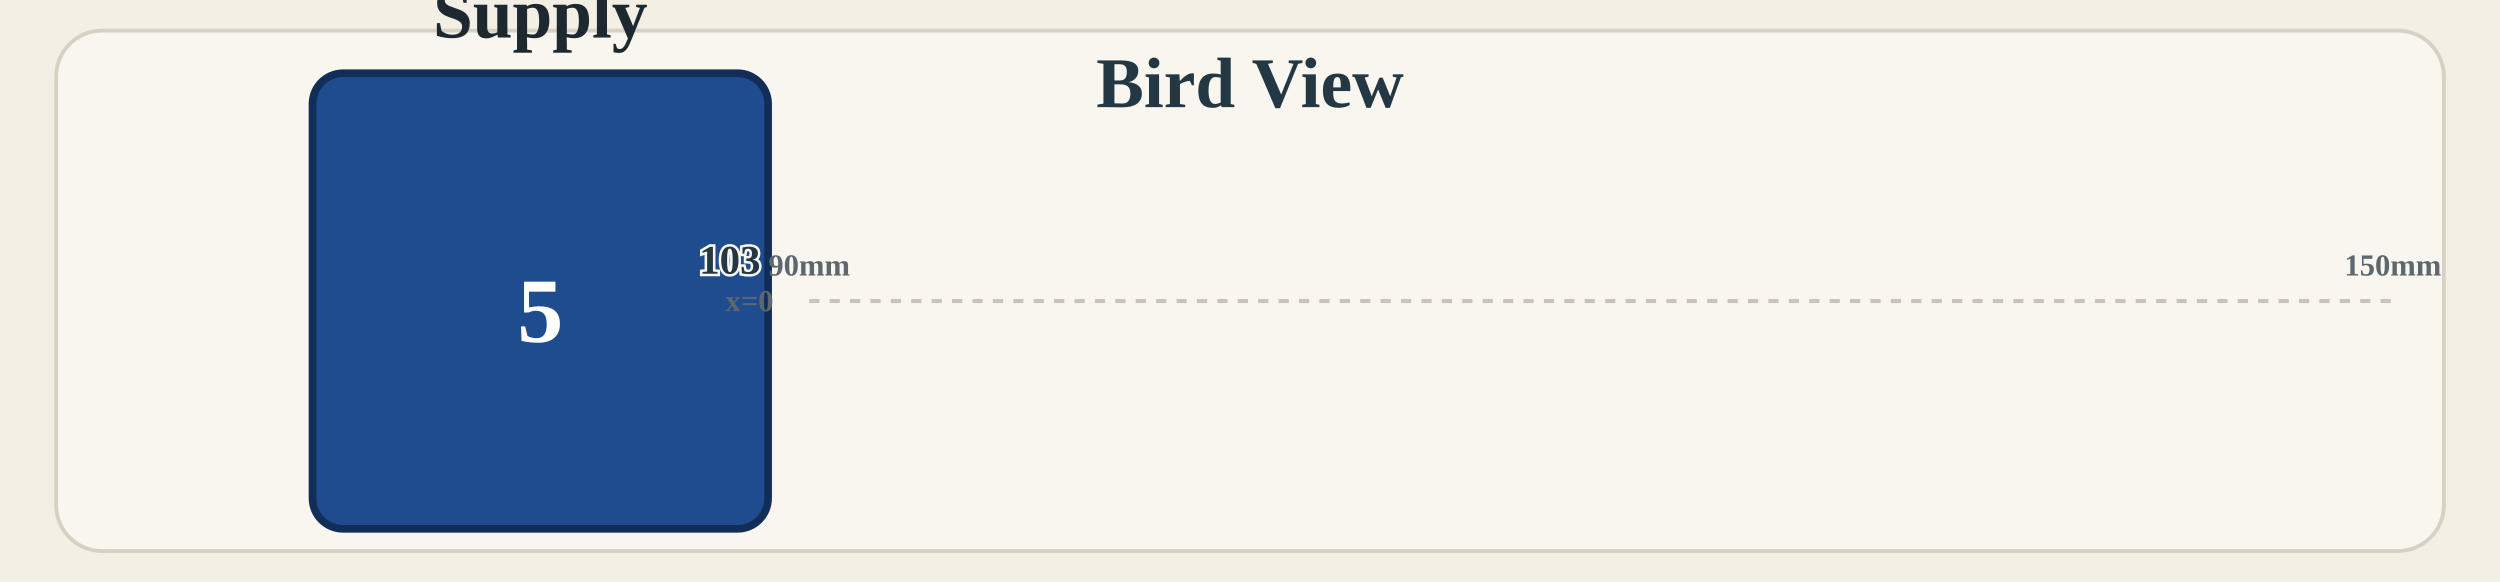
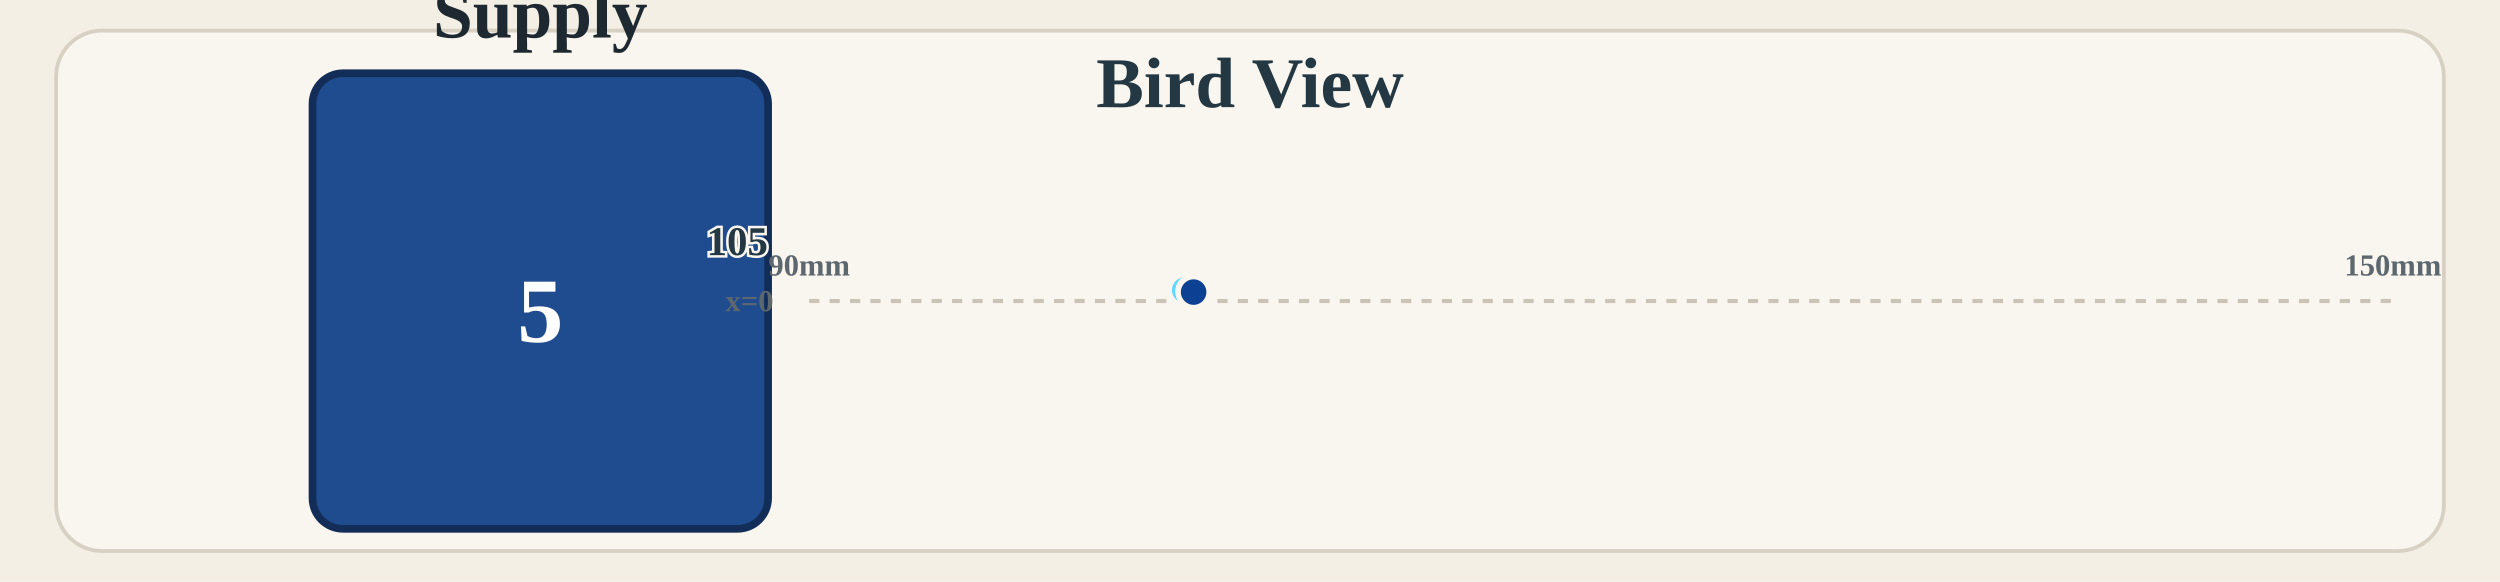
<svg xmlns="http://www.w3.org/2000/svg" width="980" height="228" viewBox="0 0 980 228">
  <rect width="100%" height="100%" fill="#f4efe4" />
  <rect x="22" y="12" width="936" height="204" rx="18" fill="#f9f6ef" stroke="#d7d1c4" stroke-width="1.5" />
  <text x="490.0" y="42.0" text-anchor="middle" font-size="28" font-weight="900" fill="#233843">Bird View</text>
  <rect x="122.5" y="28.7" width="178.6" height="178.6" fill="#1f4b8f" stroke="#122d57" stroke-width="3" rx="12.0" />
  <text x="211.8" y="14.7" text-anchor="middle" font-size="28" font-weight="600" fill="#1d2830">Supply</text>
  <text x="211.8" y="134.0" text-anchor="middle" font-size="36.0" font-weight="700" fill="#ffffff">5</text>
  <line x1="317.2" y1="118.0" x2="938.0" y2="118.0" stroke="#b7aea0" stroke-width="1.6" stroke-dasharray="4 4" opacity="0.7" />
  <text x="317.2" y="108.0" text-anchor="middle" font-size="12" font-weight="600" fill="#5d676e">90mm</text>
  <text x="938.0" y="108.0" text-anchor="middle" font-size="12" font-weight="600" fill="#5d676e">150mm</text>
  <text x="303.2" y="122.0" text-anchor="end" font-size="12" font-weight="700" fill="#5d676e">x=0</text>
-   <text x="286.1" y="107.3" text-anchor="middle" font-size="16" font-weight="600" fill="#233843" stroke="#f9f6ef" stroke-width="2" paint-order="stroke">103</text>
+   <circle class="step-history-dot" data-trend="unknown" cx="464.4" cy="113.7" r="6.0" fill="#63d7ff" fill-opacity="0.98" stroke="#f9f6ef" stroke-width="2" />
+   <circle class="step-history-dot" data-trend="neutral" cx="464.4" cy="113.7" r="6.0" fill="#63d7ff" fill-opacity="0.98" stroke="#f9f6ef" stroke-width="2" />
+   <circle class="step-history-dot" data-trend="neutral" cx="464.4" cy="113.7" r="6.0" fill="#63d7ff" fill-opacity="0.98" stroke="#f9f6ef" stroke-width="2" />
+   <circle class="step-history-dot" data-trend="neutral" cx="464.3" cy="113.7" r="6.0" fill="#63d7ff" fill-opacity="0.98" stroke="#f9f6ef" stroke-width="2" />
+   <circle class="step-history-dot" data-trend="neutral" cx="464.3" cy="113.7" r="6.0" fill="#63d7ff" fill-opacity="0.98" stroke="#f9f6ef" stroke-width="2" />
+   <circle class="step-history-dot" data-trend="neutral" cx="464.4" cy="113.7" r="6.0" fill="#63d7ff" fill-opacity="0.98" stroke="#f9f6ef" stroke-width="2" />
+   <circle class="step-history-dot" data-trend="neutral" cx="464.4" cy="113.7" r="6.0" fill="#63d7ff" fill-opacity="0.98" stroke="#f9f6ef" stroke-width="2" />
+   <circle class="step-history-dot" data-trend="neutral" cx="464.4" cy="113.7" r="6.0" fill="#63d7ff" fill-opacity="0.98" stroke="#f9f6ef" stroke-width="2" />
+   <circle class="step-history-dot" data-trend="neutral" cx="464.4" cy="113.7" r="6.0" fill="#63d7ff" fill-opacity="0.98" stroke="#f9f6ef" stroke-width="2" />
+   <circle class="step-history-dot" data-trend="neutral" cx="464.4" cy="113.7" r="6.0" fill="#63d7ff" fill-opacity="0.98" stroke="#f9f6ef" stroke-width="2" />
+   <circle class="step-history-dot" data-trend="neutral" cx="464.4" cy="113.7" r="6.0" fill="#63d7ff" fill-opacity="0.98" stroke="#f9f6ef" stroke-width="2" />
+   <circle class="step-history-dot" data-trend="neutral" cx="464.4" cy="113.7" r="6.0" fill="#63d7ff" fill-opacity="0.98" stroke="#f9f6ef" stroke-width="2" />
+   <circle class="step-history-dot" data-trend="neutral" cx="464.4" cy="113.7" r="6.0" fill="#63d7ff" fill-opacity="0.98" stroke="#f9f6ef" stroke-width="2" />
+   <circle class="step-history-dot" data-trend="neutral" cx="464.4" cy="113.7" r="6.0" fill="#63d7ff" fill-opacity="0.98" stroke="#f9f6ef" stroke-width="2" />
+   <circle class="step-history-dot" data-trend="neutral" cx="468.9" cy="114.6" r="6.0" fill="#63d7ff" fill-opacity="0.98" stroke="#f9f6ef" stroke-width="2" />
+   <circle class="step-history-dot" data-trend="neutral" cx="468.2" cy="114.3" r="6.0" fill="#63d7ff" fill-opacity="0.98" stroke="#f9f6ef" stroke-width="2" />
+   <circle class="step-history-dot" data-trend="neutral" cx="467.7" cy="114.2" r="6.0" fill="#63d7ff" fill-opacity="0.98" stroke="#f9f6ef" stroke-width="2" />
+   <circle class="step-history-dot" data-trend="neutral" cx="467.9" cy="114.5" r="6.0" fill="#0b3d91" fill-opacity="0.98" stroke="#f9f6ef" stroke-width="2" />
+   <text x="289.0" y="100.0" text-anchor="middle" font-size="16" font-weight="600" fill="#233843" stroke="#f9f6ef" stroke-width="2" paint-order="stroke">105</text>
</svg>
